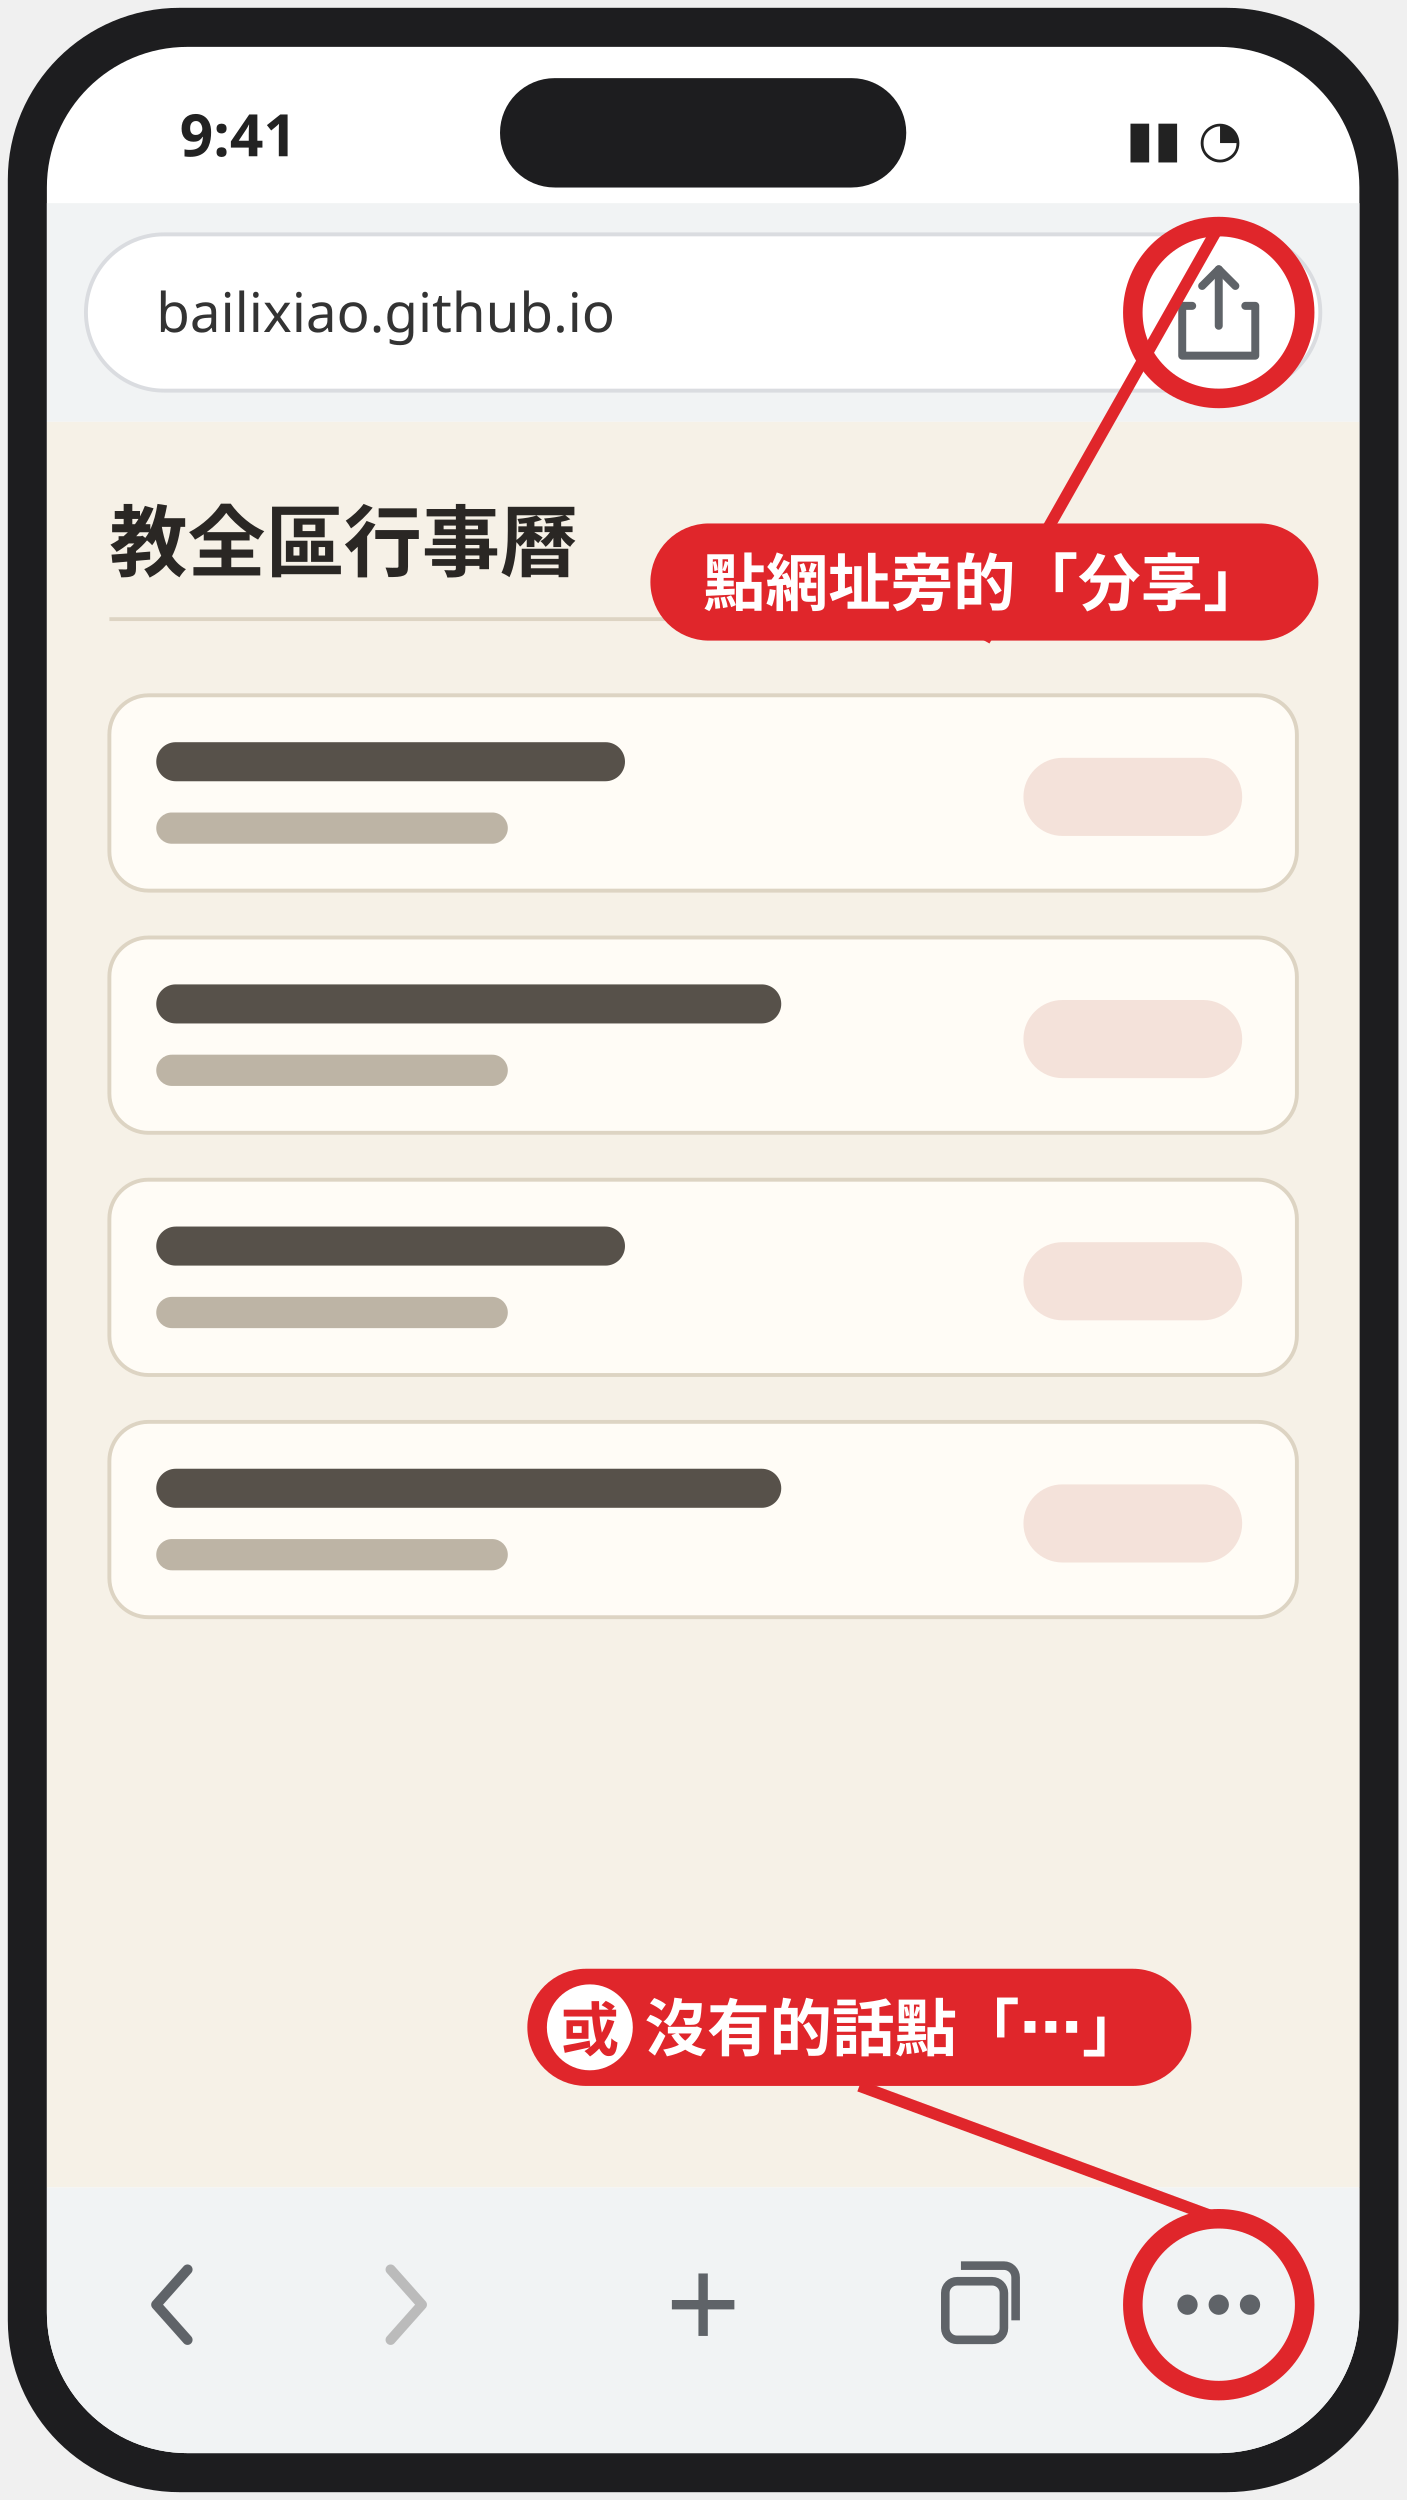
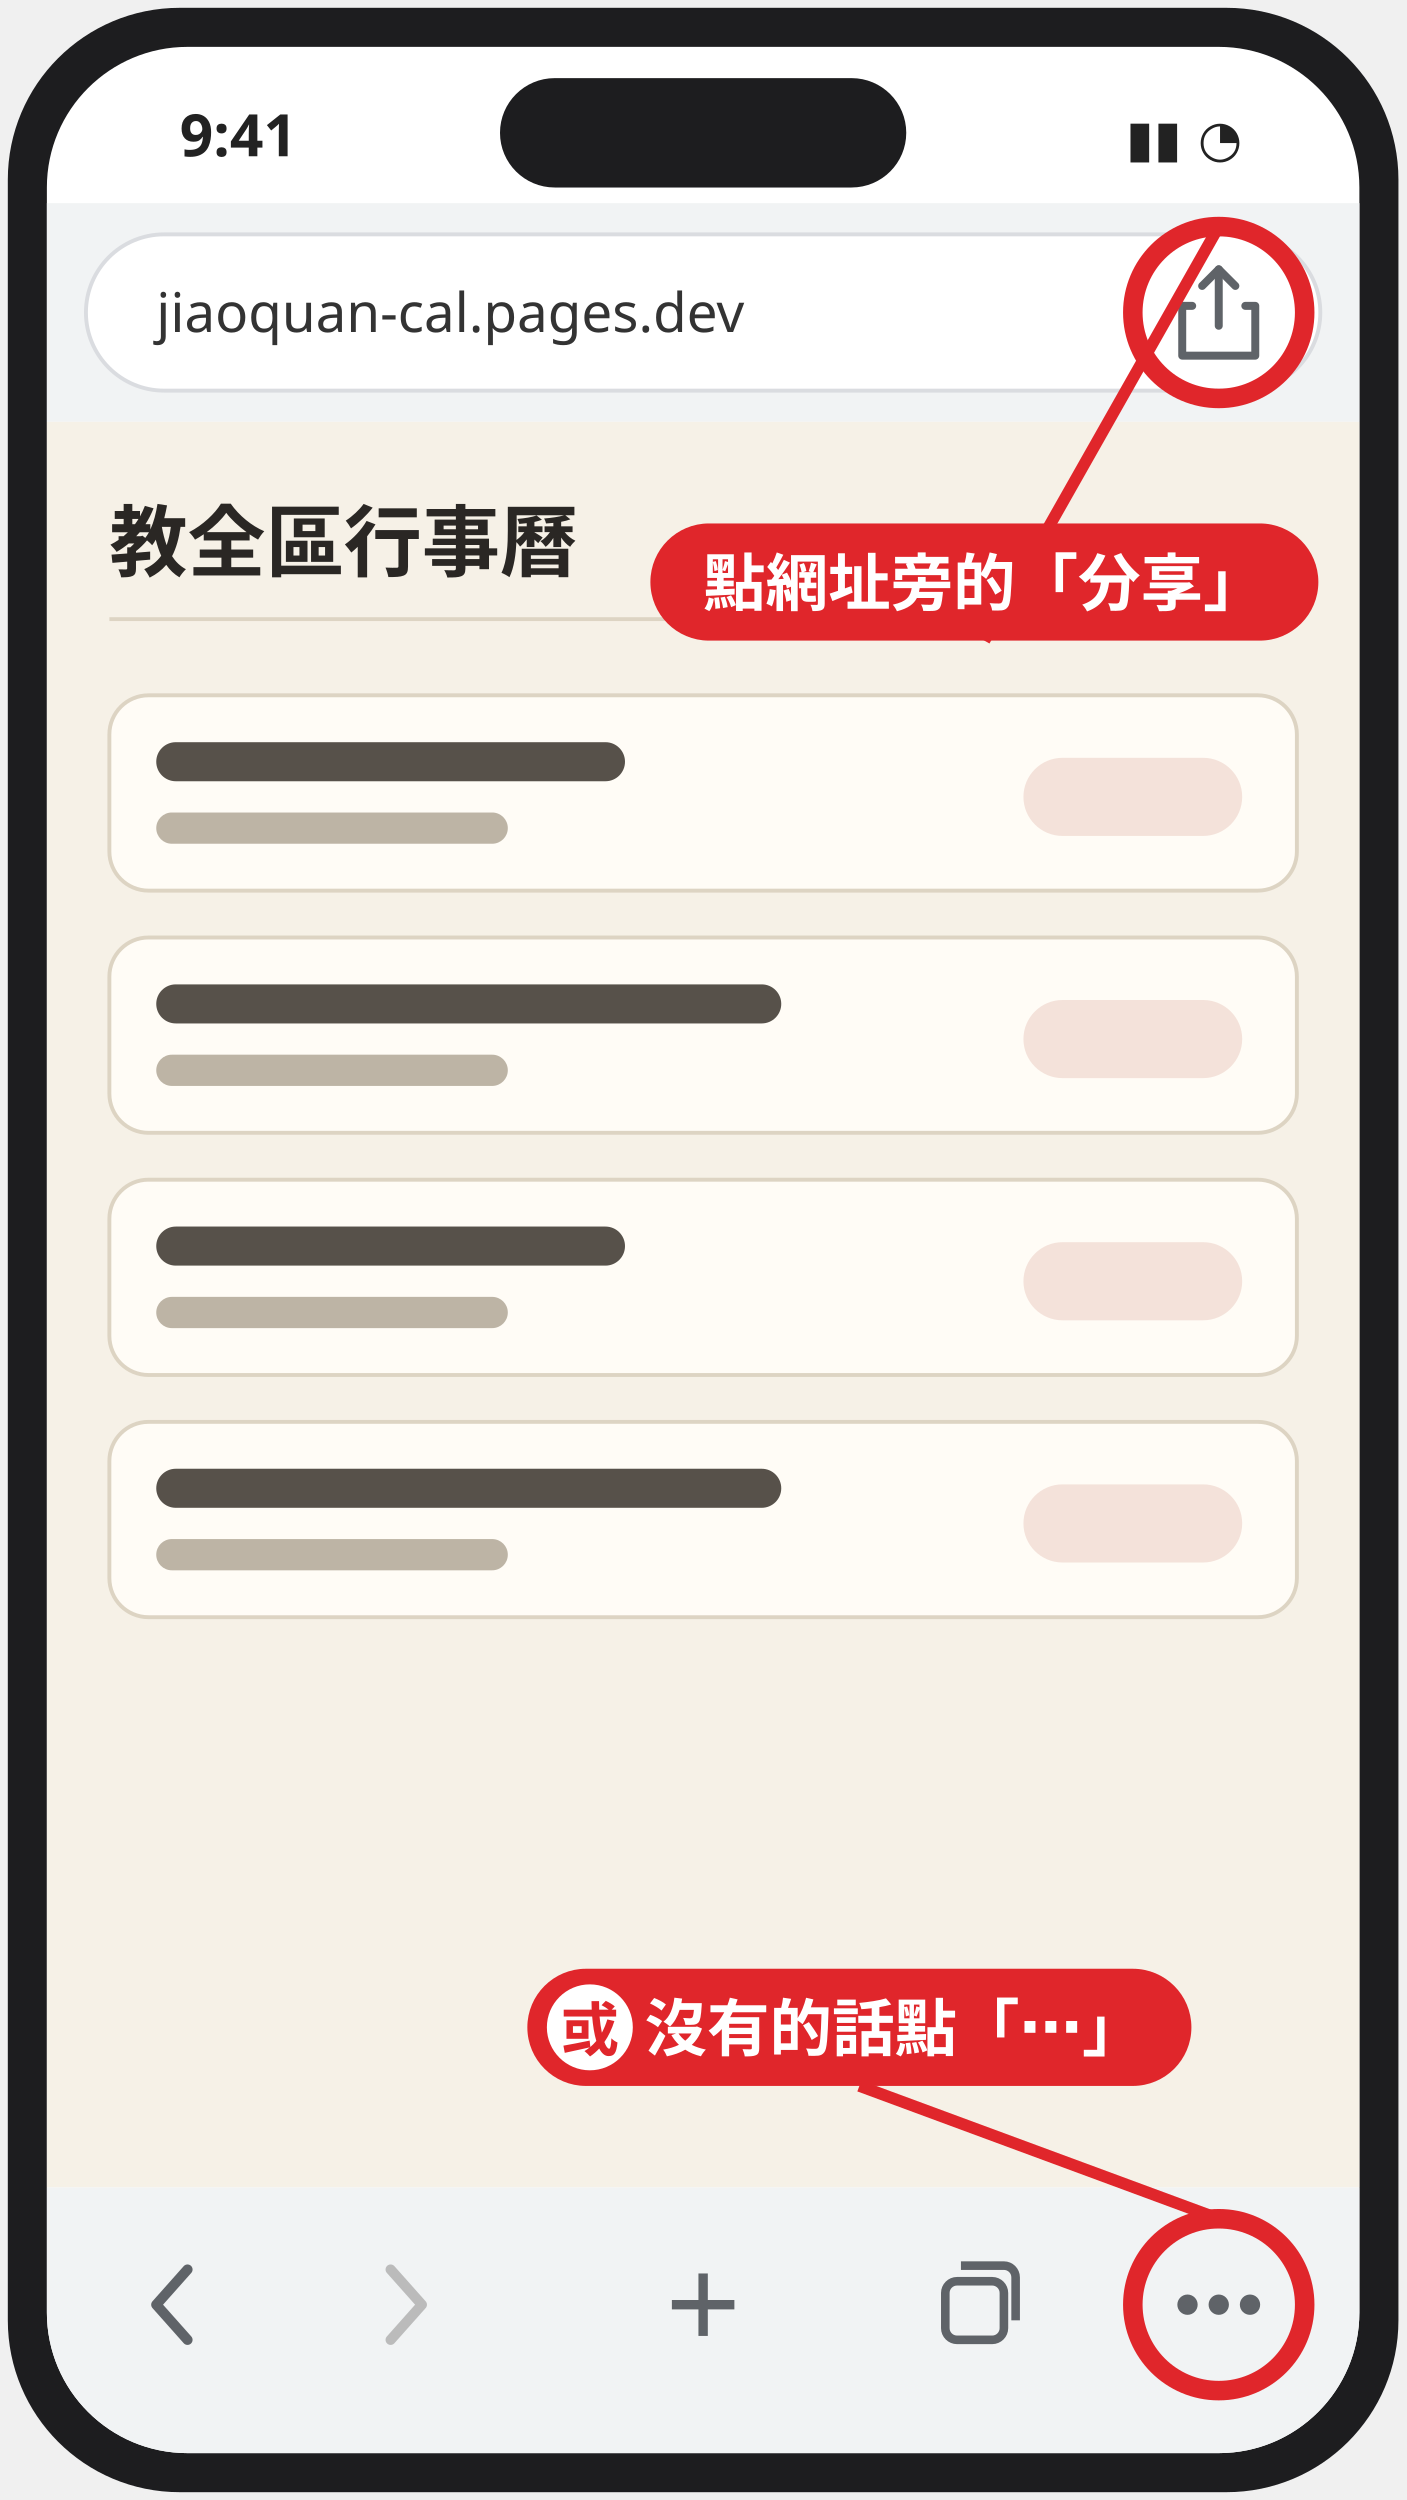
<svg xmlns="http://www.w3.org/2000/svg" viewBox="0 0 360 640" width="360" height="640" font-family="'PingFang TC','Noto Sans TC','Microsoft JhengHei',sans-serif">
  <rect x="2" y="2" width="356" height="636" rx="44" fill="#1d1d1f" />
  <rect x="12" y="12" width="336" height="616" rx="36" fill="#ffffff" />
  <clipPath id="scr">
    <rect x="12" y="12" width="336" height="616" rx="36" />
  </clipPath>
  <g clip-path="url(#scr)">
    <text x="46" y="40" font-size="15" fill="#222" font-weight="700" text-anchor="start">9:41</text>
    <rect x="128" y="20" width="104" height="28" rx="14" fill="#1d1d1f" />
    <text x="318" y="40" font-size="13" fill="#222" text-anchor="end">▮▮ ◔</text>
    <rect x="12" y="52" width="336" height="56" fill="#f1f3f4" />
    <rect x="22" y="60" width="316" height="40" rx="20" fill="#fff" stroke="#dadce0" />
-     <text x="40" y="85" font-size="14" fill="#333" text-anchor="start">bailixiao.github.io</text>
+     <text x="40" y="85" font-size="14" fill="#333" text-anchor="start">jiaoquan-cal.pages.dev</text>
    <g transform="translate(312,80) scale(0.85)" fill="none" stroke="#5f6368" stroke-width="2.4" stroke-linecap="round" stroke-linejoin="round">
      <path d="M-8 -2 h-3 v15 h22 v-15 h-3" />
      <path d="M0 -13 v17" />
      <path d="M-5 -8 l5 -5 l5 5" />
    </g>
    <rect x="12" y="108" width="336" height="452" fill="#f6f1e7" />
    <text x="28" y="146" font-size="20" fill="#2a2724" font-weight="700" text-anchor="start">教全區行事曆</text>
    <rect x="28" y="158" width="304" height="1" fill="#ddd4c3" />
    <rect x="28" y="178" width="304" height="50" rx="10" fill="#fffcf6" stroke="#ddd4c3" />
    <rect x="40" y="190" width="120" height="10" rx="5" fill="#57514a" />
    <rect x="40" y="208" width="90" height="8" rx="4" fill="#bdb4a5" />
    <rect x="262" y="194" width="56" height="20" rx="10" fill="#f4e2da" />
    <rect x="28" y="240" width="304" height="50" rx="10" fill="#fffcf6" stroke="#ddd4c3" />
    <rect x="40" y="252" width="160" height="10" rx="5" fill="#57514a" />
    <rect x="40" y="270" width="90" height="8" rx="4" fill="#bdb4a5" />
    <rect x="262" y="256" width="56" height="20" rx="10" fill="#f4e2da" />
    <rect x="28" y="302" width="304" height="50" rx="10" fill="#fffcf6" stroke="#ddd4c3" />
    <rect x="40" y="314" width="120" height="10" rx="5" fill="#57514a" />
    <rect x="40" y="332" width="90" height="8" rx="4" fill="#bdb4a5" />
    <rect x="262" y="318" width="56" height="20" rx="10" fill="#f4e2da" />
    <rect x="28" y="364" width="304" height="50" rx="10" fill="#fffcf6" stroke="#ddd4c3" />
    <rect x="40" y="376" width="160" height="10" rx="5" fill="#57514a" />
    <rect x="40" y="394" width="90" height="8" rx="4" fill="#bdb4a5" />
    <rect x="262" y="380" width="56" height="20" rx="10" fill="#f4e2da" />
    <rect x="12" y="560" width="336" height="68" fill="#f1f3f4" />
    <path d="M48 581 l-8 9 l8 9" fill="none" stroke="#5f6368" stroke-width="2.6" stroke-linecap="round" stroke-linejoin="round" />
    <path d="M100 581 l8 9 l-8 9" fill="none" stroke="#bbb" stroke-width="2.6" stroke-linecap="round" stroke-linejoin="round" />
    <path d="M172 590 h16 M180 582 v16" stroke="#5f6368" stroke-width="2.4" />
    <g transform="translate(250,590)" fill="none" stroke="#5f6368" stroke-width="2.2">
      <rect x="-8" y="-6" width="15" height="15" rx="3" />
      <path d="M-4 -10 h11 a3 3 0 0 1 3 3 v11" />
    </g>
    <circle cx="304" cy="590" r="2.6" fill="#5f6368" />
    <circle cx="312" cy="590" r="2.6" fill="#5f6368" />
    <circle cx="320" cy="590" r="2.6" fill="#5f6368" />
    <circle cx="312" cy="80" r="22" fill="none" stroke="#e0262b" stroke-width="5" />
    <line x1="252" y1="164" x2="312" y2="58" stroke="#e0262b" stroke-width="3" />
    <rect x="166.5" y="134" width="171" height="30" rx="15" fill="#e0262b" />
    <text x="252" y="155" font-size="16" fill="#fff" font-weight="700" text-anchor="middle">點網址旁的「分享」</text>
    <circle cx="312" cy="590" r="22" fill="none" stroke="#e0262b" stroke-width="5" />
    <line x1="220" y1="534" x2="312" y2="568" stroke="#e0262b" stroke-width="3" />
    <rect x="135" y="504" width="170" height="30" rx="15" fill="#e0262b" />
    <circle cx="151" cy="519" r="11" fill="#fff" />
    <text x="151" y="525" font-size="15" fill="#e0262b" font-weight="700" text-anchor="middle">或</text>
    <text x="229" y="525" font-size="16" fill="#fff" font-weight="700" text-anchor="middle">沒有的話點「⋯」</text>
  </g>
</svg>
